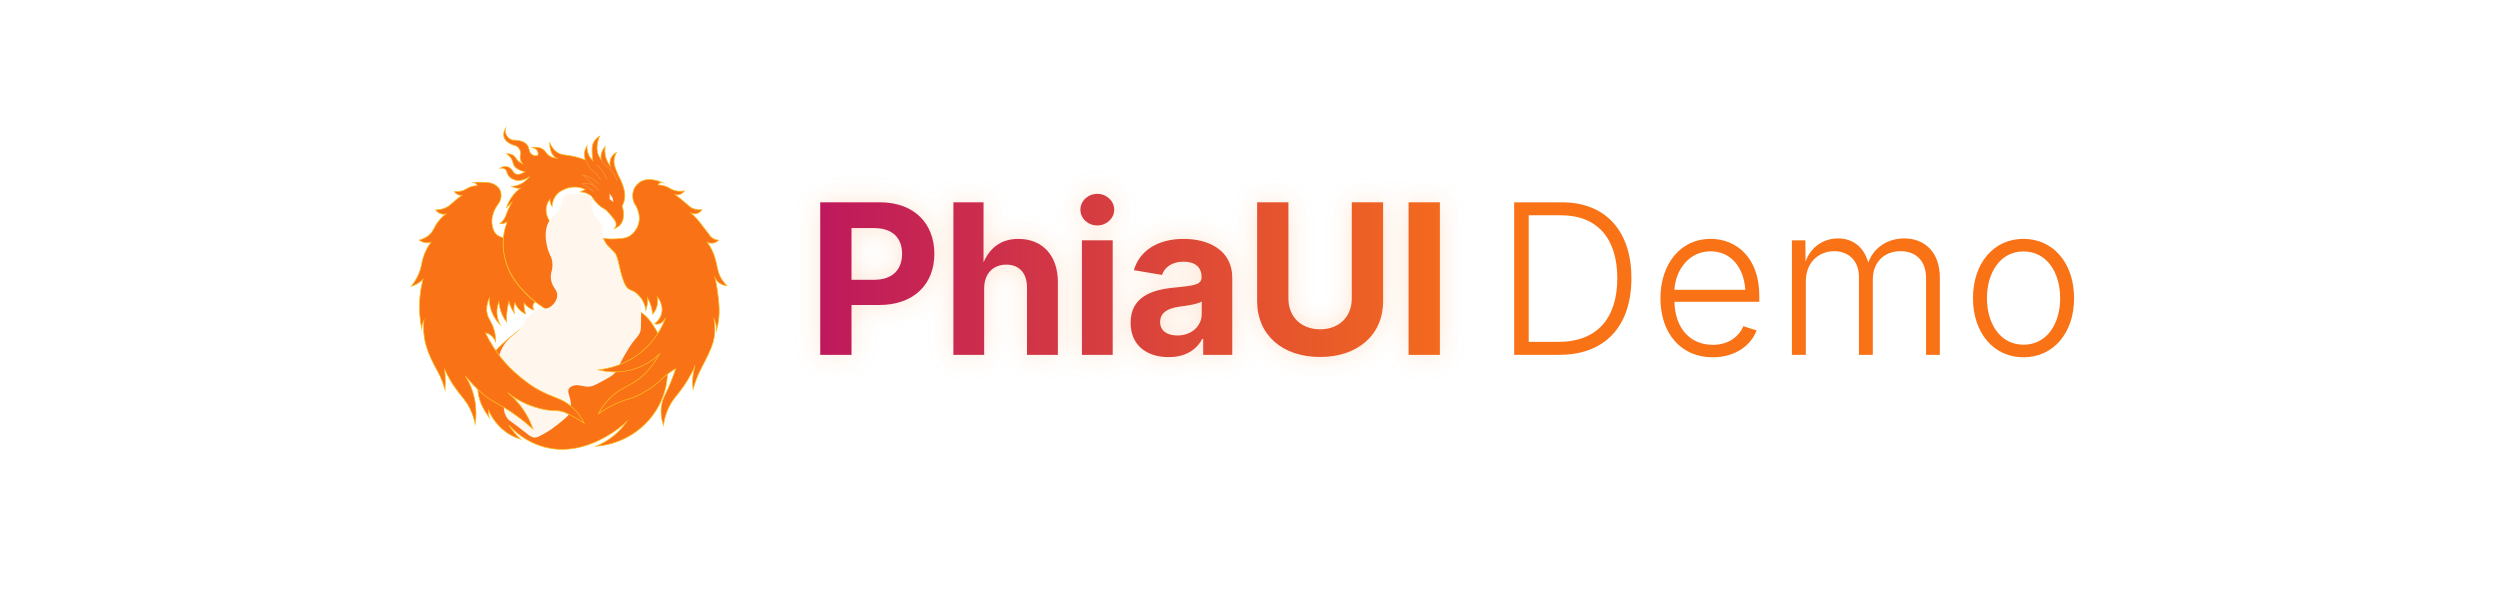
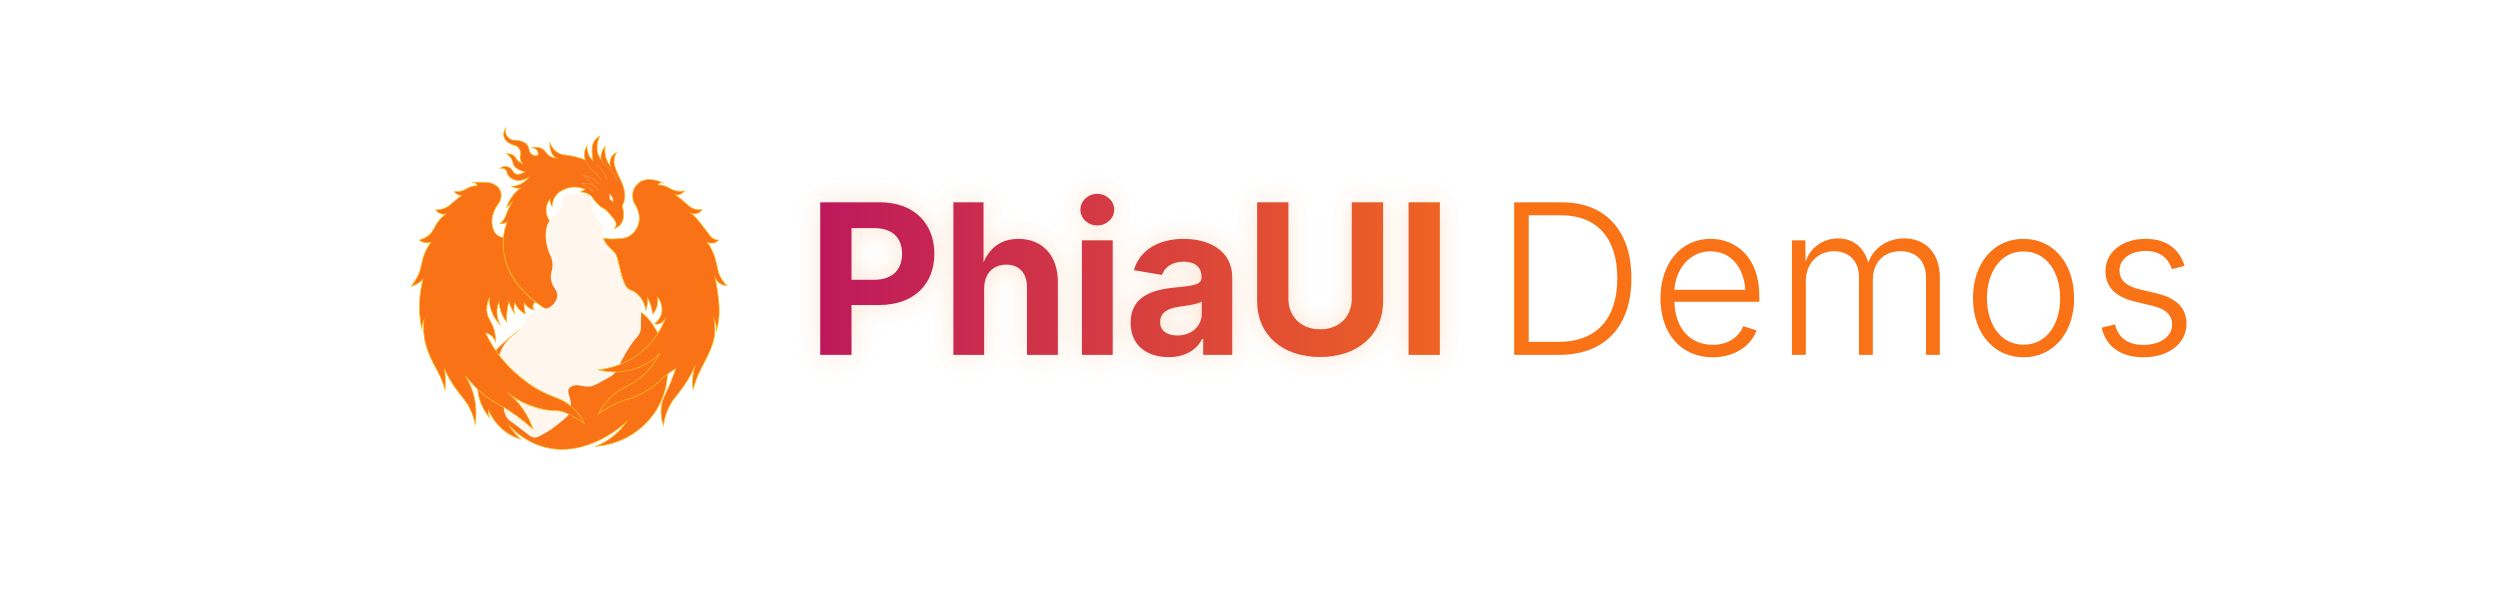
<svg xmlns="http://www.w3.org/2000/svg" width="620" height="150" viewBox="0 0 620 150">
  <defs>
    <style>
.st1 { fill: #F97316; stroke: #FBBF24; stroke-miterlimit: 10; }
      .st2 { fill: none; stroke: #FB923C; stroke-linecap: round; stroke-miterlimit: 10; }
      .st3 { fill: #FFF7ED; }
    </style>
    <linearGradient id="pdTextGrad" x1="0%" y1="0%" x2="100%" y2="0%">
      <stop offset="0%" style="stop-color:#BE185D" />
      <stop offset="55%" style="stop-color:#F97316" />
      <stop offset="100%" style="stop-color:#FBBF24" />
    </linearGradient>
    <filter id="pdGlow" x="-20%" y="-50%" width="140%" height="200%">
      <feGaussianBlur stdDeviation="3" result="blur" />
      <feComposite in="SourceGraphic" in2="blur" operator="over" />
    </filter>
  </defs>
  <g transform="translate(55,-15) scale(0.1742) translate(-438.36, 25.40)">
    <path class="st1" d="M876.44,312.04c-1.74,2.46-5.5,7.09-11.97,10.4-5.63,2.88-10.79,3.48-13.71,3.6,1.7.9,4.29,2.01,7.6,2.46,1.98.27,3.73.24,5.14.11-3.62,2.69-8.71,7.16-13.16,13.91-3.38,5.13-5.35,9.98-6.53,13.7,2.48-2.44,4.96-4.88,7.44-7.32-4.48,8.3-6.79,13.88-8.08,17.59-.4,1.14-1.28,3.77-3.32,6.74-1.91,2.79-4.03,4.7-5.54,5.89,1.17.15,2.94.23,5-.21,2.42-.52,4.2-1.54,5.24-2.25-3.61,9.88-6.36,22.18-5.6,36.13,2.93,54.15,56.05,85.26,62.27,88.78-3.66,2.43-8.82,5.95-14.83,10.38-40.07,29.57-82.31,60.4-83.59,98.85-.29,8.65,1.26,24.55,16.5,44.67-.53-1.87-1-4.11-1.23-6.68-.13-1.49-.15-2.88-.11-4.13,3.87,8.45,13.03,25,31.73,35.4,4.99,2.77,9.82,4.65,14.2,5.94-3.06-2.74-6.4-6.11-9.75-10.18-2.83-3.43-5.16-6.75-7.07-9.79,8.96,9.65,24.74,23.53,47.86,30.39,62.38,18.52,116.62-32.3,119.75-35.32-3.33,4.84-7.8,10.39-13.71,15.89-10.91,10.17-22.13,15.87-30.08,19.08,42.54-3.08,79.6-30.03,94.9-69.05,17.73-45.21-.78-88.72-19.25-111.36-6.03-7.38-5.7-4.77-21.87-19.83-62.82-58.47-65.87-96.07-99.53-107.87-4.24-1.49-16.56-5.23-21.97-15.81-1.77-3.46-4.63-11.41-1.84-20.09,1.12-3.48,2.92-6.04,4.26-7.64-.02,1.39.1,3.43.86,5.76.61,1.89,1.45,3.36,2.14,4.39.1-2.76.67-8.13,4.08-13.53,4.64-7.36,11.59-10.1,15.18-11.51,3.08-1.21,9.39-3.21,17.34-2.25,4.68.57,8.38,1.97,10.81,3.1-2.39,1.18-4.78,2.35-7.17,3.53,3.54.17,8.66.96,13.27,4.28,4.53,3.26,5.43,6.68,10.11,11.66,2.54,2.7,6.6,6.3,12.92,9.45,3.82,3.95,6.81,7.46,8.98,10.14,4.62,5.72,5.75,7.97,5.67,10.6-.08,2.68-1.4,4.79-2.37,6.04,2.34-.91,7.61-3.36,10.61-8.93,1.99-3.71,2.13-7.22,2.25-10.38.21-5.57-.99-10.04-1.93-12.74.95-1.72,2.19-4.35,3-7.71,2.35-9.79-.77-18.42-3.21-24.94-2.62-6.99-3.79-6.78-7.88-17.21-2.88-7.34-3.57-10.67-3.47-14.25.15-5.35,2.01-9.59,3.47-12.21-1.23.64-5.91,3.23-8.17,8.99-1.89,4.8-1.03,9.04-.65,10.54-1.81-2.33-4.06-5.79-5.67-10.4-2.63-7.53-2.14-14.15-1.6-17.69-1.54,1.72-4.49,5.5-5.57,11.13-.64,3.34-.4,6.2-.08,8.14-1.43-1.84-3.45-4.91-4.73-9.14-1.53-5.07-1.19-9.23-.95-11.97.48-5.34,2.06-9.73,3.6-12.93-6.14,3.77-8.46,8.36-9.31,10.38-1.64,3.93-1.6,7.46-1.54,12.95.06,4.89.65,8.91,1.19,11.66-1.6-1.45-3.64-3.65-5.32-6.73-3.26-5.96-3.28-11.68-3.11-14.38-1.51,2.47-4.67,8.47-3.47,15.75.27,1.66.73,3.14,1.26,4.41-9.78-3.72-17.9-5.43-23.54-6.3-6.42-.99-9.86-.94-14.26-3.15-7.04-3.54-10.92-10.06-13.09-14.99-.1,3.43.27,7.84,2.06,12.47,1.05,2.72,2.34,5.93,5.6,8.13,1.01.68,1.94,1.08,2.6,1.32-2.08-.06-5.4-.42-8.82-2.21-6.09-3.17-6.93-7.92-11.97-11.03-2.61-1.6-7.03-3.19-14.56-1.83.63.13,6.59,1.41,8.14,6.1.13.39,1.1,3.43-.36,4.84-1.61,1.56-5.5.48-7.99-1.21-5.6-3.8-2.58-9.67-7.9-14.83-4.32-4.19-11.2-5.06-13.55-5.36-4.2-.53-5.3.31-8.19-.95-5.63-2.44-7.58-8.27-7.68-8.59-1.1-3.46-.54-6.45-.2-7.79-.94,1.63-4.29,7.88-1.89,13.86,2.24,5.6,8.53,8.47,10.45,9.36,4.23,1.94,6.56,1.5,9.28,4.3,2.5,2.57,3.2,5.69,3.31,6.23.77,3.64-.68,5.06-.43,8.7.14,1.95.78,4.83,3.33,8.26-1.14-.49-2.82-1.31-4.6-2.66-4.43-3.36-4.97-6.53-8.11-8.96-1.82-1.41-4.85-2.82-10.09-2.54,2.02,1.28,4.82,3.46,6.93,6.93,2.15,3.54,2.13,6.06,3.15,8.51,1.42,3.43,5.25,7.62,16.15,10.29-7.07,4.32-10.99,4.02-13.28,2.91-4.12-2-4.19-7.24-10.05-9.59-2.73-1.09-5.14-.93-5.77-.88-3.2.28-5.48,1.76-6.51,2.53,2.19-.3,5.44-.37,7.72,1.59,2.44,2.11,1.86,4.93,4.13,8.43,2.29,3.53,5.74,5.06,7.6,5.89,6.7,2.98,15.45,1.24,22.69-4.15Z" />
    <path class="st2" d="M967.52,333.56c-2.01-1.84-4.38-3.8-7.12-5.75-3.08-2.19-6.03-3.92-8.68-5.3,1.83-.4,8.41-1.63,15.14,2.05,4.48,2.44,6.94,5.91,8.02,7.7" />
    <path class="st2" d="M977.34,316.3c-1.09-2.19-2.82-5.09-5.48-8.04-3.27-3.61-4.42-2.83-7.53-6.3-2.66-2.98-4.4-6.3-6.64-10.56-.79-1.5-1.4-2.78-1.82-3.68" />
    <path class="st2" d="M986.75,315.3c-1.4-3.05-3.33-6.63-5.98-10.4-2.68-3.82-5.44-6.88-7.86-9.25" />
    <path class="st2" d="M1001.24,318.08c-.72-2.37-2.03-5.86-4.5-9.58-1.37-2.06-4.73-7.2-10.4-11.38-1.47-1.09-3.68-2.54-5.73-5.4-1.11-1.56-1.81-3-2.22-4.01" />
    <path class="st3" d="M990.5,336.25v7.84l5.39,4.44c-.35-2.05-.69-4.1-1.04-6.14-1.45-2.05-2.9-4.1-4.35-6.14Z" />
    <path class="st2" d="M969.48,326.27c-2.46-3.01-5.44-6.27-9-9.58-2.83-2.63-5.6-4.88-8.19-6.79,2.9.51,7.17,1.61,11.79,4.18,5,2.77,8.37,6.12,10.36,8.43" />
    <path class="st3" d="M964.89,340.64c-2.23-3.16-9.12-3.36-22.83-3.64-11.78-.24-13.77.68-15.22,1.79-4.62,3.55-3.16,8.72-5.99,16.67-4.4,12.39-11.76,10.57-17.47,21.96-7.27,14.52-2.52,31.87-1,37.43,2.71,9.91,5.41,10.19,6.49,18.96,1.52,12.42-3.55,14.63-1.75,25.2,2.1,12.31,9.8,14.15,8.73,23.39-.76,6.52-5.4,12.5-10.48,15.54-7.08,4.24-10.59.14-19.71,4.99-6.23,3.31-10.35,8.29-11.73,9.98-2.83,3.48-4.31,6.44-4.99,7.74-6.39,12.06-16.87,16.45-25.2,26.2-9.5,11.12-11.7,23.94-12.56,28.94-3.33,19.4,6.34,20.73,8.07,51.9.68,12.36-.37,20.52,5.74,28.7,2.15,2.88,2.78,2.53,13.97,10.98,16.71,12.61,19.42,16.49,25.7,16.22,2.84-.12,6.13-1.91,12.73-5.49,4.12-2.23,9.5-5.49,17.47-11.75,12.07-9.47,18.11-14.2,19.71-19.7,2.14-7.33.15-16.27-.25-17.97-1.45-6.16-4.11-10.77-1.74-14.72.53-.89,1.56-2.14,4.24-3.39,8.96-4.17,15.15,1.62,25.95.4,4.23-.48,9.14-3.15,18.96-8.48,8.44-4.59,12.66-6.88,16.22-10.73,4.31-4.67,4.05-6.97,10.48-19.21.55-1.05,4.6-8.71,9.73-16.72,10.59-16.51,13.72-15.62,16.22-23.7.56-1.82.92-3.52,1.02-23.95.04-7.37.02-13.48,0-17.72-.46-2.33-1.44-5.71-3.81-8.98-3.31-4.58-7.3-6.15-9.93-7.74-10.86-6.54-14.14-22.7-16.22-32.94-1.97-9.67-1.31-16.16-6.99-21.71-2.37-2.32-2.95-1.64-6.38-4.61-1.69-1.47-9.35-8.1-11.33-18.34-1.37-7.04,1.41-8.25-.75-13.97-1.68-4.47-3.65-4.44-7.98-10.98-2.18-3.29-5.14-7.75-6.49-13.47-2.25-9.57,2.28-12.94-.63-17.07Z" />
    <path class="st1" d="M981.73,400.1c4.03.58,9.99,1.14,17.19.7,9.62-.59,14.98-.85,20.46-4.38,8.97-5.79,13.46-16.27,13.45-25.07,0-5.03-1.48-9.45-2.2-11.62-2.52-7.58-4.88-7.72-6.43-13.59-.49-1.87-2.44-10.16,1.96-18.14.23-.42,2.65-4.71,7.1-7.78,12.8-8.84,31.46-.08,32.73.54-.34-.08-3.07-.67-5.11,1.12-.86.75-1.27,1.64-1.46,2.19,1.51-.03,3.83.03,6.57.58,6.5,1.31,9.75,4.24,13.89,6.12,3.53,1.6,9.02,3.03,17.24,1.66-.67.98-2.8,3.83-6.77,5.11-2.77.89-5.17.61-6.39.38,5.78,4.22,10.24,7.93,13.23,10.54,5.69,4.96,7.97,7.53,12.53,9.28,4.72,1.82,9.16,1.71,12.1,1.36-.51.92-2.23,3.73-5.81,5.22-4.53,1.89-8.6.23-9.36-.1,6.09,5.48,10.29,10.44,12.99,13.95,7.92,10.29,11.88,15.43,12.24,16,.75,1.17,2.01,3.2,4.43,5.02,3.3,2.48,6.93,3.22,9.43,3.46-.94.96-3.17,2.96-6.67,3.83-4.66,1.16-8.44-.46-9.56-.99,5.55,7.91,8.5,14.87,10.15,19.61,4.82,13.88,3.6,23.45,11.53,34.88,2.41,3.47,4.85,5.94,6.4,7.39-1.84-.08-5.41-.47-9.16-2.66-4.85-2.82-7.1-6.93-7.9-8.59,2.41,10.57,3.72,19.57,4.49,26.27,1.28,11.29,2.33,21.01.76,33.55-.83,6.65-2.14,12.04-3.15,15.66.14-3.28-.11-7.67-1.67-12.51-.53-1.64-1.14-3.12-1.77-4.43,2.5,14.94.67,26.05-1.38,33.3-2.85,10.08-8.52,21.07-14.91,33.46-2.14,4.15-4.14,7.8-6.67,13.73-3.46,8.1-5.61,15.03-6.9,19.7-.46-3.35-.76-7.16-.69-11.33.15-9.13,1.96-16.79,3.84-22.46-7.68,17-15.93,29.1-22.18,37.13-5.6,7.19-10.76,12.61-15.55,22.47-4.89,10.06-6.76,19.33-7.58,25.67-4.69-14.48-3.73-25.03-2.08-31.88,2.09-8.69,5.69-13.03,12.41-29.46,3.37-8.24,5.71-15.08,7.11-19.4-2.29,1.26-5.82,3.34-9.87,6.28-6.26,4.55-10.26,8.63-11.92,10.26-12.03,11.83-28.13,19.68-32.33,21.73-11.78,5.75-13.35,4.02-27.21,9.87-12.8,5.4-22.52,11.55-28.83,15.98,3.3-6.17,8.76-14.81,17.46-23.16,12.57-12.06,22.98-14.9,34.65-22.45,10.23-6.62,23.31-18.07,34.72-39.15-6.14,5.82-17.22,14.77-33.44,20.34-23.96,8.22-44.77,4.14-53.4,1.92,10.66-1.14,39.59-5.67,65.32-28.92,18.25-16.49,26.72-35,30.49-45.15-.37.75-4.43,8.63-11.66,9.05-1.07.06-2.51-.02-4.19-.6,2.05-1.47,7.62-5.89,9.87-13.76,3.72-13.05-5.1-23.71-5.89-24.62.58,3.12,1.39,10.01-1.87,17.44-1.41,3.2-3.19,5.65-4.73,7.39-.3-3.6-1.04-8.19-2.76-13.3-1.39-4.11-3.07-7.54-4.63-10.25.19,2.44.22,5.45-.2,8.87-.44,3.6-1.25,6.66-2.07,9.06-1.05-7.56-3.85-12.73-5.71-15.57-3.73-5.67-7.93-8.89-8.87-9.57-4.81-3.52-7-3.12-10.39-5.56-2.31-1.66-4.96-4.48-8.63-16.35-4.97-16.03-6.02-29.88-10.83-35.12-2.44-2.65-5.7-5.89-5.7-5.89-1.71-1.69-2.6-2.51-3.18-3.08-2.05-2.03-4.72-5.41-7.07-11.22Z" />
    <path class="st1" d="M839.31,398.91c-2.03-.29-5.66-1.11-9.01-3.84-4.75-3.87-5.95-9.18-6.67-12.46-2.19-9.98,1.32-18.65,2.57-21.63,3.96-9.43,8.79-11.19,9.73-19.98.48-4.47-.42-7.27-.97-8.64-1.98-4.91-5.94-7.45-7.68-8.54-5.45-3.4-11.02-3.56-21.91-3.76-3.79-.07-6.91.05-9.01.16.85.19,2.99.78,4.58,2.73.6.74.98,1.49,1.21,2.09-2.18.04-5.45.31-9.17,1.53-4.43,1.46-6.25,3.21-9.73,4.74-2.97,1.31-7.5,2.62-13.99,2.17.72.96,2.1,2.55,4.34,3.78,2.75,1.5,5.32,1.65,6.57,1.64-2.52,1.81-6.31,4.62-10.75,8.33-4.63,3.87-5.75,5.18-7.96,6.75-3.55,2.52-9.29,5.27-18.65,5.55.75,1.07,3.06,4.08,7.32,5.47,3.18,1.04,5.92.68,7.24.41-2.67,1.99-6.8,5.43-10.78,10.59-5.91,7.67-6.31,12.44-11.58,17.86-2.69,2.77-7.35,6.42-15.46,8.66,1.37,1.06,4.5,3.18,9.03,3.73,3.35.4,6.07-.23,7.64-.72-2.71,3.67-6.49,9.47-9.49,17.21-3.53,9.11-3.31,14.06-5.92,22.28-1.87,5.91-5.42,14.19-12.82,23.39,2.81-.83,6.53-2.27,10.45-4.82,2.72-1.78,4.88-3.66,6.51-5.31-1.9,7.14-3.56,15.43-4.45,24.72-1.74,18.2.06,33.82,2.44,45.47.14-2.52.63-5.69,1.97-9.1.41-1.05.86-2.01,1.32-2.88-1.4,13.27.07,23.62,1.59,30.44,3.86,17.31,12.96,33.63,15.56,38.3,1.44,2.58,3.51,6.12,6,11.59,3.58,7.88,5.68,14.64,6.89,19.04.31-4.55.45-9.51.32-14.83-.12-5.18-.48-10-.97-14.42,5.16,11.14,10.44,19.55,14.34,25.2,9.29,13.46,15.54,18.22,21.69,30.57,4.39,8.8,6.4,16.77,7.41,22.12,1.66-10.93,2.81-29.62-4.87-50.19-2.66-7.12-5.89-13.16-9.06-18.13-.68-1.07,8.12,9.85,19.3,20.51,17.21,16.41,27.42,17.04,52.73,35.24,5.92,4.26,14.48,10.78,24.27,19.69-2.53-7.51-6.82-17.65-14.23-28.36-7.49-10.82-15.56-18.46-21.73-23.49,13.29,10.59,25.51,15.92,33.53,18.71,7.15,2.49,17.29,6.01,30.51,6.73,4.88.26,7.9.02,13.11,1.33,1.57.4,6.39,1.7,19.25,9,3.17,1.8,7.48,4.34,12.51,7.57-3.37-6.65-9.24-16.15-19.23-24.43-12.18-10.09-22.11-11.44-37.82-18.91-18.06-8.59-29.81-18.65-38.99-26.51-11.81-10.11-29.87-28.45-44.69-58.71,1.29.24,2.71.63,4.17,1.3,6.5,2.93,9.4,8.99,10.37,11.33.09-3.86-.13-9.61-1.92-16.21-3.36-12.41-9.3-16.41-10.53-26.29-.53-4.28-.44-10.88,3.41-19.49-.03,3.61.3,7.97,1.46,12.77,3.01,12.38,9.9,20.73,14.02,24.97-2.01-3.93-5.56-12.32-4.27-22.82.47-3.82,1.48-7.07,2.53-9.65.37,4.63,1.48,11.22,4.78,18.42,1.89,4.14,4.06,7.51,6.04,10.14-.11-5.53.18-11.91,1.27-18.91.56-3.6,1.26-6.95,2.05-10.04.7,2.35,1.64,4.99,2.92,7.8,1.62,3.55,3.41,6.54,5.07,8.97-.6-2.73-1.06-6.54-.39-10.97.25-1.62.61-3.09,1.01-4.39.95,2.47,2.93,6.68,6.98,10.59,3.07,2.97,6.21,4.68,8.38,5.65-.89-2.45-1.78-5.65-2.14-9.45-.22-2.28-.21-4.35-.1-6.14,1.26,1.73,3.38,4.22,6.63,6.43,2.94,2,5.74,3.04,7.7,3.61-.23-.3-2.77-3.67-1.46-7.6.78-2.35,2.51-3.62,3.16-4.06-5.3-3.99-12.48-10.02-19.8-18.47-5.65-6.53-13.96-16.29-19.8-31.34-2.68-6.9-6.1-18.15-6.37-32.72l.49-9.01Z" />
  </g>
  <text x="200" y="88" font-family="-apple-system, BlinkMacSystemFont, 'Segoe UI', system-ui, sans-serif" font-size="52" font-weight="700" letter-spacing="-0.5" fill="#F97316" opacity="0.18" filter="url(#pdGlow)">PhiaUI</text>
-   <text x="200" y="88" font-family="-apple-system, BlinkMacSystemFont, 'Segoe UI', system-ui, sans-serif" font-size="52" font-weight="700" letter-spacing="-0.5" fill="url(#pdTextGrad)">PhiaUI<tspan font-weight="300" fill="#F97316" opacity="0.75" dx="10" letter-spacing="1"> Demo</tspan>
+   <text x="200" y="88" font-family="-apple-system, BlinkMacSystemFont, 'Segoe UI', system-ui, sans-serif" font-size="52" font-weight="700" letter-spacing="-0.5" fill="url(#pdTextGrad)">PhiaUI<tspan font-weight="300" fill="#F97316" opacity="0.75" dx="10" letter-spacing="1"> Demos</tspan>
  </text>
</svg>
